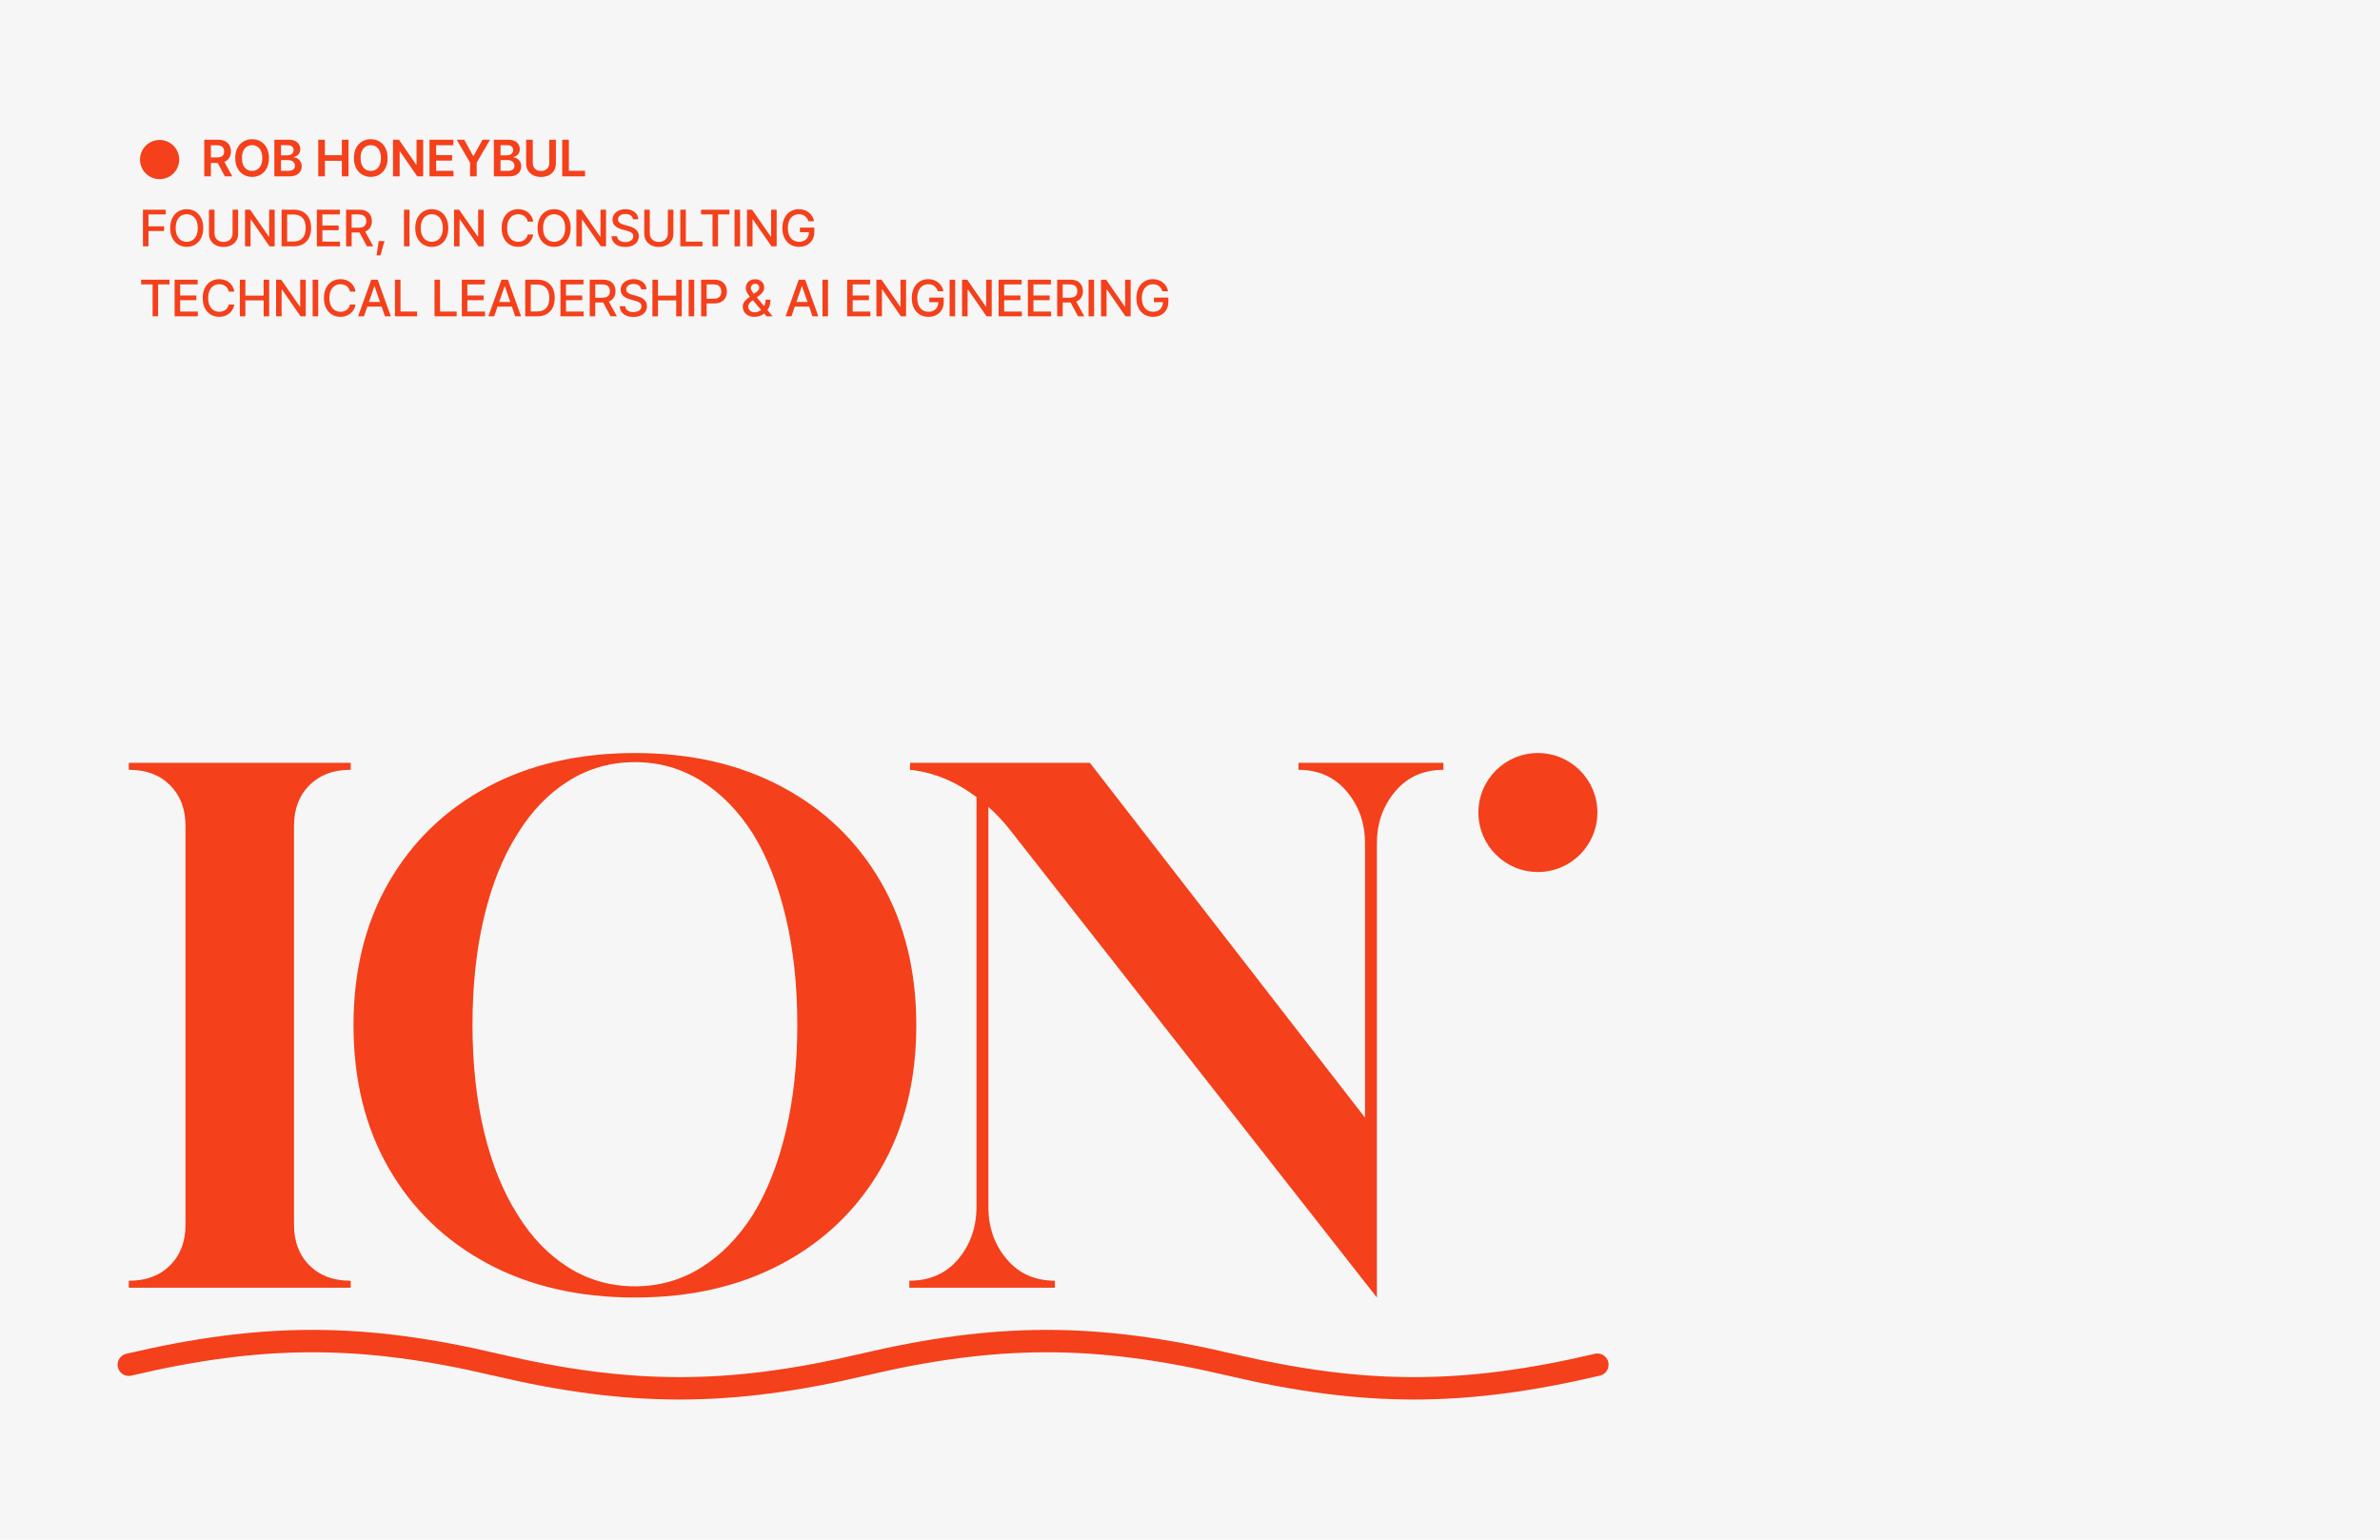
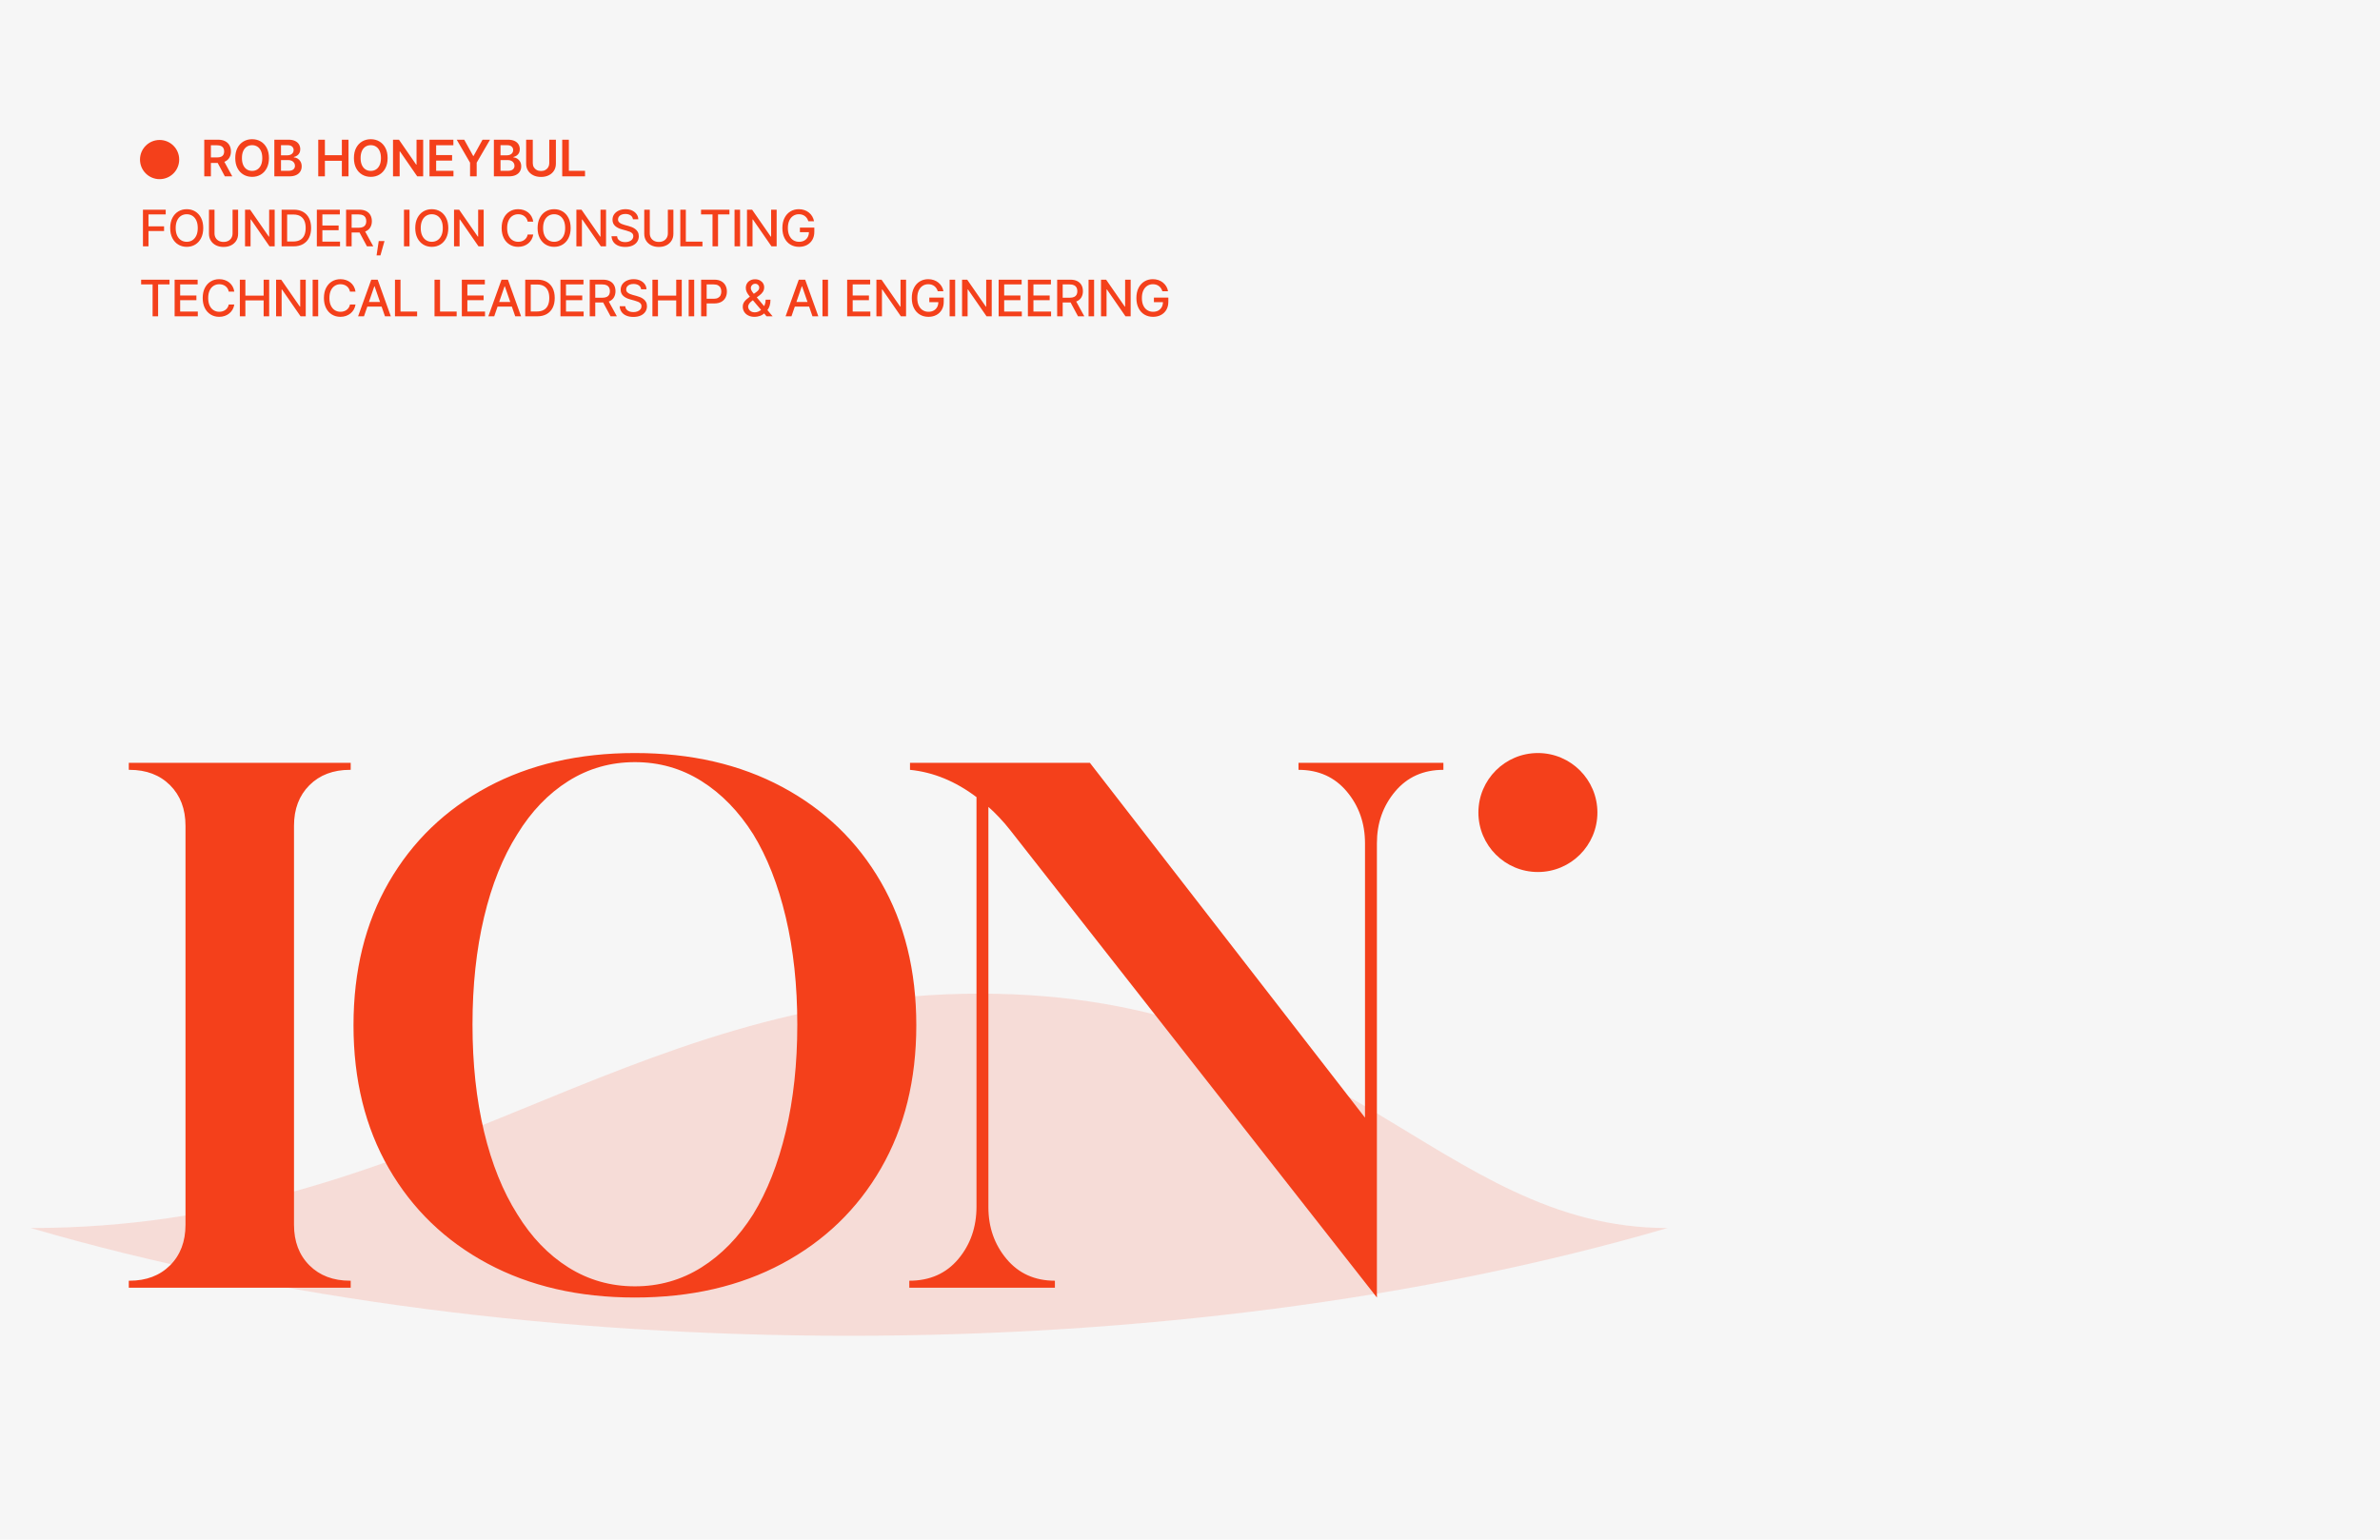
<svg xmlns="http://www.w3.org/2000/svg" viewBox="0 0 850 550" width="850" height="550">
  <rect width="850" height="550" fill="#F6F6F6" />
  <circle cx="57.00" cy="57.00" r="7.00" fill="#F4401B" />
  <path fill="#F4401B" d="M72.949 63.0V49.904H77.862Q79.374 49.904 80.398 50.432Q81.422 50.959 81.949 51.904Q82.477 52.849 82.477 54.097Q82.477 55.354 81.945 56.276Q81.413 57.199 80.376 57.7Q79.339 58.201 77.827 58.201H74.338V56.241H77.502Q78.39 56.241 78.957 55.995Q79.523 55.749 79.792 55.27Q80.06 54.791 80.06 54.097Q80.06 53.402 79.787 52.906Q79.515 52.409 78.952 52.15Q78.39 51.891 77.493 51.891H75.322V63.0ZM80.306 63.0 77.133 57.059H79.717L82.96 63.0ZM90.044 63.176Q88.33 63.176 86.963 62.376Q85.596 61.576 84.81 60.073Q84.023 58.57 84.023 56.461Q84.023 54.343 84.81 52.835Q85.596 51.328 86.963 50.528Q88.33 49.729 90.044 49.729Q91.766 49.729 93.12 50.528Q94.473 51.328 95.264 52.835Q96.055 54.343 96.055 56.461Q96.055 58.57 95.264 60.073Q94.473 61.576 93.12 62.376Q91.766 63.176 90.044 63.176ZM90.044 61.049Q91.107 61.049 91.924 60.521Q92.742 59.994 93.208 58.97Q93.673 57.946 93.673 56.461Q93.673 54.967 93.208 53.938Q92.742 52.91 91.924 52.383Q91.107 51.855 90.044 51.855Q88.98 51.855 88.158 52.383Q87.337 52.91 86.871 53.938Q86.405 54.967 86.405 56.461Q86.405 57.946 86.871 58.97Q87.337 59.994 88.158 60.521Q88.98 61.049 90.044 61.049ZM97.98 63.0V49.904H103.007Q104.422 49.904 105.363 50.348Q106.303 50.792 106.769 51.561Q107.235 52.33 107.235 53.297Q107.235 54.097 106.931 54.664Q106.628 55.23 106.11 55.582Q105.591 55.934 104.949 56.092V56.224Q105.653 56.25 106.29 56.641Q106.927 57.032 107.336 57.735Q107.744 58.438 107.744 59.432Q107.744 60.451 107.257 61.255Q106.769 62.06 105.78 62.53Q104.791 63.0 103.288 63.0ZM100.353 61.022H102.902Q104.194 61.022 104.769 60.521Q105.345 60.021 105.345 59.247Q105.345 58.658 105.055 58.192Q104.765 57.727 104.233 57.454Q103.701 57.182 102.981 57.182H100.353ZM100.353 55.477H102.708Q103.315 55.477 103.807 55.248Q104.299 55.02 104.585 54.602Q104.87 54.185 104.87 53.613Q104.87 52.857 104.334 52.361Q103.798 51.864 102.761 51.864H100.353ZM113.659 63.0V49.904H116.032V55.45H122.096V49.904H124.469V63.0H122.096V57.445H116.032V63.0ZM132.423 63.176Q130.709 63.176 129.342 62.376Q127.976 61.576 127.189 60.073Q126.403 58.57 126.403 56.461Q126.403 54.343 127.189 52.835Q127.976 51.328 129.342 50.528Q130.709 49.729 132.423 49.729Q134.146 49.729 135.499 50.528Q136.853 51.328 137.644 52.835Q138.435 54.343 138.435 56.461Q138.435 58.57 137.644 60.073Q136.853 61.576 135.499 62.376Q134.146 63.176 132.423 63.176ZM132.423 61.049Q133.487 61.049 134.304 60.521Q135.121 59.994 135.587 58.97Q136.053 57.946 136.053 56.461Q136.053 54.967 135.587 53.938Q135.121 52.91 134.304 52.383Q133.487 51.855 132.423 51.855Q131.36 51.855 130.538 52.383Q129.716 52.91 129.25 53.938Q128.784 54.967 128.784 56.461Q128.784 57.946 129.25 58.97Q129.716 59.994 130.538 60.521Q131.36 61.049 132.423 61.049ZM151.135 49.904V63.0H149.008L142.847 54.079H142.732V63.0H140.359V49.904H142.486L148.647 58.825H148.762V49.904ZM153.393 63.0V49.904H161.918V51.891H155.766V55.406H161.461V57.366H155.766V61.014H161.954V63.0ZM163.113 49.904H165.794L168.993 55.705H169.134L172.333 49.904H175.014L170.241 58.113V63.0H167.877V58.113ZM176.385 63.0V49.904H181.412Q182.827 49.904 183.767 50.348Q184.708 50.792 185.174 51.561Q185.639 52.33 185.639 53.297Q185.639 54.097 185.336 54.664Q185.033 55.23 184.514 55.582Q183.996 55.934 183.354 56.092V56.224Q184.057 56.25 184.695 56.641Q185.332 57.032 185.74 57.735Q186.149 58.438 186.149 59.432Q186.149 60.451 185.661 61.255Q185.174 62.06 184.185 62.53Q183.196 63.0 181.693 63.0ZM178.758 61.022H181.306Q182.598 61.022 183.174 60.521Q183.75 60.021 183.75 59.247Q183.75 58.658 183.46 58.192Q183.17 57.727 182.638 57.454Q182.106 57.182 181.386 57.182H178.758ZM178.758 55.477H181.113Q181.719 55.477 182.212 55.248Q182.704 55.02 182.99 54.602Q183.275 54.185 183.275 53.613Q183.275 52.857 182.739 52.361Q182.203 51.864 181.166 51.864H178.758ZM196.168 49.904H198.533V58.456Q198.533 59.862 197.873 60.93Q197.214 61.998 196.019 62.6Q194.824 63.202 193.224 63.202Q191.624 63.202 190.429 62.6Q189.234 61.998 188.57 60.93Q187.907 59.862 187.907 58.456V49.904H190.28V58.263Q190.28 59.089 190.64 59.722Q191 60.354 191.664 60.719Q192.328 61.084 193.224 61.084Q194.121 61.084 194.78 60.719Q195.439 60.354 195.804 59.722Q196.168 59.089 196.168 58.263ZM200.791 63.0V49.904H203.164V61.014H208.939V63.0Z" />
  <path fill="#F4401B" d="M51.055 88.0V74.904H59.185V76.601H53.032V80.846H58.596V82.533H53.032V88.0ZM66.69 88.176Q65.003 88.176 63.667 87.367Q62.331 86.559 61.557 85.051Q60.784 83.544 60.784 81.461Q60.784 79.36 61.557 77.853Q62.331 76.346 63.667 75.537Q65.003 74.729 66.69 74.729Q68.395 74.729 69.722 75.537Q71.049 76.346 71.818 77.853Q72.588 79.36 72.588 81.461Q72.588 83.553 71.818 85.056Q71.049 86.559 69.722 87.367Q68.395 88.176 66.69 88.176ZM66.69 86.374Q67.824 86.374 68.712 85.812Q69.599 85.249 70.113 84.15Q70.628 83.052 70.628 81.461Q70.628 79.861 70.113 78.758Q69.599 77.655 68.712 77.093Q67.824 76.53 66.69 76.53Q65.565 76.53 64.673 77.093Q63.781 77.655 63.262 78.758Q62.744 79.861 62.744 81.461Q62.744 83.052 63.262 84.15Q63.781 85.249 64.673 85.812Q65.565 86.374 66.69 86.374ZM83.064 74.904H85.041V83.518Q85.041 84.889 84.395 85.948Q83.749 87.007 82.58 87.609Q81.411 88.211 79.838 88.211Q78.274 88.211 77.1 87.609Q75.927 87.007 75.281 85.948Q74.635 84.889 74.635 83.518V74.904H76.613V83.359Q76.613 84.247 77.004 84.937Q77.395 85.627 78.12 86.022Q78.845 86.418 79.838 86.418Q80.84 86.418 81.561 86.022Q82.282 85.627 82.673 84.937Q83.064 84.247 83.064 83.359ZM98.101 74.904V88.0H96.256L89.62 78.402H89.488V88.0H87.511V74.904H89.339L96.001 84.52H96.124V74.904ZM104.816 88.0H101.582V86.269H104.702Q106.196 86.269 107.189 85.71Q108.182 85.152 108.674 84.067Q109.167 82.981 109.167 81.435Q109.167 79.896 108.679 78.824Q108.191 77.752 107.224 77.194Q106.257 76.636 104.825 76.636H101.511V74.904H104.948Q106.873 74.904 108.252 75.687Q109.632 76.469 110.371 77.932Q111.109 79.396 111.109 81.435Q111.109 83.482 110.366 84.95Q109.624 86.418 108.217 87.209Q106.811 88.0 104.816 88.0ZM102.548 74.904V88.0H100.571V74.904ZM113.156 88.0V74.904H121.374V76.601H115.134V80.547H120.935V82.234H115.134V86.304H121.436V88.0ZM123.606 88.0V74.904H128.282Q129.803 74.904 130.805 75.427Q131.806 75.95 132.307 76.877Q132.808 77.805 132.808 79.018Q132.808 80.213 132.307 81.127Q131.806 82.041 130.8 82.542Q129.794 83.043 128.264 83.043H124.74V81.355H128.08Q129.056 81.355 129.658 81.074Q130.26 80.793 130.536 80.274Q130.813 79.756 130.813 79.018Q130.813 78.271 130.532 77.73Q130.251 77.189 129.649 76.895Q129.047 76.601 128.071 76.601H125.584V88.0ZM131.059 88.0 127.887 82.085H130.075L133.309 88.0ZM134.487 91.243 135.26 86.119H137.317L135.867 91.243ZM146.255 74.904V88.0H144.277V74.904ZM154.208 88.176Q152.521 88.176 151.185 87.367Q149.849 86.559 149.076 85.051Q148.302 83.544 148.302 81.461Q148.302 79.36 149.076 77.853Q149.849 76.346 151.185 75.537Q152.521 74.729 154.208 74.729Q155.913 74.729 157.241 75.537Q158.568 76.346 159.337 77.853Q160.106 79.36 160.106 81.461Q160.106 83.553 159.337 85.056Q158.568 86.559 157.241 87.367Q155.913 88.176 154.208 88.176ZM154.208 86.374Q155.342 86.374 156.23 85.812Q157.118 85.249 157.632 84.15Q158.146 83.052 158.146 81.461Q158.146 79.861 157.632 78.758Q157.118 77.655 156.23 77.093Q155.342 76.53 154.208 76.53Q153.083 76.53 152.191 77.093Q151.299 77.655 150.781 78.758Q150.262 79.861 150.262 81.461Q150.262 83.052 150.781 84.15Q151.299 85.249 152.191 85.812Q153.083 86.374 154.208 86.374ZM172.744 74.904V88.0H170.898L164.263 78.402H164.131V88.0H162.153V74.904H163.981L170.644 84.52H170.767V74.904ZM185.048 88.176Q183.361 88.176 182.025 87.367Q180.689 86.559 179.924 85.051Q179.159 83.544 179.159 81.461Q179.159 79.36 179.929 77.853Q180.698 76.346 182.029 75.537Q183.361 74.729 185.048 74.729Q186.085 74.729 186.995 75.027Q187.905 75.326 188.625 75.897Q189.346 76.469 189.816 77.295Q190.286 78.121 190.445 79.167H188.458Q188.344 78.525 188.032 78.038Q187.72 77.55 187.267 77.211Q186.815 76.873 186.257 76.702Q185.699 76.53 185.075 76.53Q183.95 76.53 183.049 77.097Q182.148 77.664 181.634 78.767Q181.119 79.87 181.119 81.461Q181.119 83.061 181.638 84.155Q182.157 85.249 183.053 85.812Q183.95 86.374 185.066 86.374Q185.69 86.374 186.243 86.207Q186.797 86.04 187.254 85.706Q187.711 85.372 188.023 84.893Q188.335 84.414 188.458 83.781H190.445Q190.295 84.757 189.838 85.561Q189.381 86.365 188.669 86.95Q187.957 87.534 187.043 87.855Q186.129 88.176 185.048 88.176ZM197.906 88.176Q196.219 88.176 194.883 87.367Q193.547 86.559 192.773 85.051Q192 83.544 192 81.461Q192 79.36 192.773 77.853Q193.547 76.346 194.883 75.537Q196.219 74.729 197.906 74.729Q199.611 74.729 200.938 75.537Q202.266 76.346 203.035 77.853Q203.804 79.36 203.804 81.461Q203.804 83.553 203.035 85.056Q202.266 86.559 200.938 87.367Q199.611 88.176 197.906 88.176ZM197.906 86.374Q199.04 86.374 199.928 85.812Q200.815 85.249 201.33 84.15Q201.844 83.052 201.844 81.461Q201.844 79.861 201.33 78.758Q200.815 77.655 199.928 77.093Q199.04 76.53 197.906 76.53Q196.781 76.53 195.889 77.093Q194.997 77.655 194.478 78.758Q193.96 79.861 193.96 81.461Q193.96 83.052 194.478 84.15Q194.997 85.249 195.889 85.812Q196.781 86.374 197.906 86.374ZM216.442 74.904V88.0H214.596L207.961 78.402H207.829V88.0H205.851V74.904H207.679L214.341 84.52H214.464V74.904ZM223.297 88.211Q221.829 88.211 220.753 87.75Q219.676 87.288 219.07 86.427Q218.463 85.565 218.393 84.379H220.379Q220.441 85.091 220.841 85.561Q221.24 86.031 221.882 86.26Q222.524 86.488 223.288 86.488Q224.123 86.488 224.782 86.225Q225.442 85.961 225.815 85.482Q226.189 85.003 226.189 84.361Q226.189 83.781 225.859 83.412Q225.53 83.043 224.967 82.801Q224.405 82.56 223.701 82.375L222.163 81.953Q220.581 81.531 219.667 80.692Q218.753 79.853 218.753 78.49Q218.753 77.356 219.364 76.513Q219.975 75.669 221.025 75.199Q222.075 74.729 223.385 74.729Q224.721 74.729 225.736 75.199Q226.751 75.669 227.344 76.482Q227.938 77.295 227.964 78.341H226.048Q225.943 77.436 225.209 76.935Q224.475 76.434 223.341 76.434Q222.55 76.434 221.957 76.684Q221.364 76.935 221.043 77.374Q220.722 77.813 220.722 78.385Q220.722 79.0 221.104 79.387Q221.487 79.773 222.036 79.998Q222.585 80.222 223.095 80.362L224.369 80.705Q224.993 80.863 225.653 81.127Q226.312 81.391 226.879 81.817Q227.446 82.243 227.793 82.872Q228.14 83.5 228.14 84.388Q228.14 85.486 227.569 86.352Q226.997 87.218 225.916 87.714Q224.835 88.211 223.297 88.211ZM238.519 74.904H240.497V83.518Q240.497 84.889 239.851 85.948Q239.205 87.007 238.036 87.609Q236.867 88.211 235.294 88.211Q233.729 88.211 232.556 87.609Q231.383 87.007 230.737 85.948Q230.091 84.889 230.091 83.518V74.904H232.068V83.359Q232.068 84.247 232.459 84.937Q232.85 85.627 233.576 86.022Q234.301 86.418 235.294 86.418Q236.296 86.418 237.016 86.022Q237.737 85.627 238.128 84.937Q238.519 84.247 238.519 83.359ZM242.966 88.0V74.904H244.944V86.304H250.876V88.0ZM250.375 76.601V74.904H260.518V76.601H256.44V88.0H254.471V76.601ZM264.314 74.904V88.0H262.337V74.904ZM277.374 74.904V88.0H275.529L268.893 78.402H268.761V88.0H266.784V74.904H268.612L275.274 84.52H275.397V74.904ZM285.381 88.176Q283.606 88.176 282.265 87.358Q280.925 86.541 280.173 85.034Q279.422 83.526 279.422 81.461Q279.422 79.369 280.182 77.862Q280.942 76.354 282.27 75.542Q283.597 74.729 285.293 74.729Q286.348 74.729 287.266 75.041Q288.185 75.353 288.901 75.933Q289.617 76.513 290.087 77.299Q290.558 78.086 290.725 79.044H288.703Q288.519 78.455 288.211 77.994Q287.903 77.532 287.473 77.203Q287.042 76.873 286.502 76.702Q285.961 76.53 285.302 76.53Q284.194 76.53 283.307 77.097Q282.419 77.664 281.9 78.763Q281.382 79.861 281.382 81.452Q281.382 83.043 281.9 84.142Q282.419 85.24 283.324 85.807Q284.23 86.374 285.381 86.374Q286.444 86.374 287.235 85.939Q288.026 85.504 288.466 84.713Q288.905 83.922 288.905 82.841L289.424 82.938H285.68V81.303H290.83V82.797Q290.83 84.449 290.131 85.653Q289.433 86.857 288.198 87.517Q286.963 88.176 285.381 88.176Z" />
  <path fill="#F4401B" d="M50.404 101.601V99.904H60.547V101.601H56.469V113.0H54.5V101.601ZM62.366 113.0V99.904H70.584V101.601H64.343V105.547H70.144V107.234H64.343V111.304H70.645V113.0ZM78.282 113.176Q76.595 113.176 75.259 112.367Q73.923 111.559 73.158 110.051Q72.394 108.544 72.394 106.461Q72.394 104.36 73.163 102.853Q73.932 101.346 75.263 100.537Q76.595 99.729 78.282 99.729Q79.32 99.729 80.229 100.027Q81.139 100.326 81.86 100.897Q82.58 101.469 83.051 102.295Q83.521 103.121 83.679 104.167H81.693Q81.578 103.525 81.266 103.038Q80.954 102.55 80.502 102.211Q80.049 101.873 79.491 101.702Q78.933 101.53 78.309 101.53Q77.184 101.53 76.283 102.097Q75.382 102.664 74.868 103.767Q74.354 104.87 74.354 106.461Q74.354 108.061 74.872 109.155Q75.391 110.249 76.287 110.812Q77.184 111.374 78.3 111.374Q78.924 111.374 79.478 111.207Q80.032 111.04 80.489 110.706Q80.946 110.372 81.258 109.893Q81.57 109.414 81.693 108.781H83.679Q83.53 109.757 83.073 110.561Q82.616 111.365 81.904 111.95Q81.192 112.534 80.278 112.855Q79.364 113.176 78.282 113.176ZM85.656 113.0V99.904H87.634V105.6H94.155V99.904H96.133V113.0H94.155V107.296H87.634V113.0ZM109.193 99.904V113.0H107.347L100.711 103.402H100.58V113.0H98.602V99.904H100.43L107.092 109.52H107.215V99.904ZM113.64 99.904V113.0H111.662V99.904ZM121.576 113.176Q119.889 113.176 118.553 112.367Q117.217 111.559 116.452 110.051Q115.687 108.544 115.687 106.461Q115.687 104.36 116.456 102.853Q117.225 101.346 118.557 100.537Q119.889 99.729 121.576 99.729Q122.613 99.729 123.523 100.027Q124.432 100.326 125.153 100.897Q125.874 101.469 126.344 102.295Q126.814 103.121 126.972 104.167H124.986Q124.872 103.525 124.56 103.038Q124.248 102.55 123.795 102.211Q123.343 101.873 122.785 101.702Q122.226 101.53 121.602 101.53Q120.477 101.53 119.577 102.097Q118.676 102.664 118.161 103.767Q117.647 104.87 117.647 106.461Q117.647 108.061 118.166 109.155Q118.684 110.249 119.581 110.812Q120.477 111.374 121.594 111.374Q122.218 111.374 122.771 111.207Q123.325 111.04 123.782 110.706Q124.239 110.372 124.551 109.893Q124.863 109.414 124.986 108.781H126.972Q126.823 109.757 126.366 110.561Q125.909 111.365 125.197 111.95Q124.485 112.534 123.571 112.855Q122.657 113.176 121.576 113.176ZM129.987 113.0H127.886L132.597 99.904H134.882L139.584 113.0H137.493L133.784 102.286H133.678ZM130.338 107.876H137.132V109.528H130.338ZM141.061 113.0V99.904H143.038V111.304H148.971V113.0ZM155.184 113.0V99.904H157.162V111.304H163.094V113.0ZM164.939 113.0V99.904H173.157V101.601H166.917V105.547H172.718V107.234H166.917V111.304H173.219V113.0ZM176.506 113.0H174.405L179.116 99.904H181.401L186.103 113.0H184.011L180.302 102.286H180.197ZM176.857 107.876H183.651V109.528H176.857ZM191.825 113.0H188.59V111.269H191.71Q193.204 111.269 194.198 110.71Q195.191 110.152 195.683 109.067Q196.175 107.981 196.175 106.435Q196.175 104.896 195.687 103.824Q195.2 102.752 194.233 102.194Q193.266 101.636 191.833 101.636H188.52V99.904H191.956Q193.881 99.904 195.261 100.687Q196.641 101.469 197.379 102.932Q198.118 104.396 198.118 106.435Q198.118 108.482 197.375 109.95Q196.632 111.418 195.226 112.209Q193.82 113.0 191.825 113.0ZM189.557 99.904V113.0H187.579V99.904ZM200.165 113.0V99.904H208.383V101.601H202.143V105.547H207.943V107.234H202.143V111.304H208.444V113.0ZM210.615 113.0V99.904H215.291Q216.811 99.904 217.813 100.427Q218.815 100.95 219.316 101.877Q219.817 102.805 219.817 104.018Q219.817 105.213 219.316 106.127Q218.815 107.041 217.809 107.542Q216.802 108.043 215.273 108.043H211.749V106.355H215.088Q216.064 106.355 216.666 106.074Q217.268 105.793 217.545 105.274Q217.822 104.756 217.822 104.018Q217.822 103.271 217.541 102.73Q217.259 102.189 216.657 101.895Q216.055 101.601 215.08 101.601H212.592V113.0ZM218.068 113.0 214.895 107.085H217.084L220.318 113.0ZM226.215 113.211Q224.747 113.211 223.671 112.75Q222.594 112.288 221.988 111.427Q221.381 110.565 221.311 109.379H223.297Q223.359 110.091 223.759 110.561Q224.158 111.031 224.8 111.26Q225.442 111.488 226.206 111.488Q227.041 111.488 227.7 111.225Q228.36 110.961 228.733 110.482Q229.107 110.003 229.107 109.361Q229.107 108.781 228.777 108.412Q228.448 108.043 227.885 107.801Q227.323 107.56 226.619 107.375L225.081 106.953Q223.499 106.531 222.585 105.692Q221.671 104.853 221.671 103.49Q221.671 102.356 222.282 101.513Q222.893 100.669 223.943 100.199Q224.993 99.729 226.303 99.729Q227.639 99.729 228.654 100.199Q229.669 100.669 230.262 101.482Q230.856 102.295 230.882 103.341H228.966Q228.861 102.436 228.127 101.935Q227.393 101.434 226.259 101.434Q225.468 101.434 224.875 101.684Q224.281 101.935 223.961 102.374Q223.64 102.813 223.64 103.385Q223.64 104.0 224.022 104.387Q224.405 104.773 224.954 104.998Q225.503 105.222 226.013 105.362L227.287 105.705Q227.911 105.863 228.571 106.127Q229.23 106.391 229.797 106.817Q230.364 107.243 230.711 107.872Q231.058 108.5 231.058 109.388Q231.058 110.486 230.487 111.352Q229.915 112.218 228.834 112.714Q227.753 113.211 226.215 113.211ZM233.009 113.0V99.904H234.986V105.6H241.508V99.904H243.485V113.0H241.508V107.296H234.986V113.0ZM247.932 99.904V113.0H245.955V99.904ZM250.402 113.0V99.904H255.077Q256.598 99.904 257.6 100.462Q258.602 101.021 259.103 101.983Q259.604 102.945 259.604 104.149Q259.604 105.354 259.103 106.316Q258.602 107.278 257.595 107.836Q256.589 108.395 255.06 108.395H251.861V106.725H254.875Q255.851 106.725 256.453 106.391Q257.055 106.057 257.332 105.472Q257.609 104.888 257.609 104.149Q257.609 103.402 257.332 102.827Q257.055 102.251 256.448 101.926Q255.842 101.601 254.866 101.601H252.379V113.0ZM269.517 113.185Q268.207 113.185 267.254 112.706Q266.3 112.227 265.786 111.4Q265.272 110.574 265.272 109.52Q265.272 108.72 265.619 108.109Q265.966 107.498 266.564 106.971Q267.162 106.443 267.917 105.881L270.036 104.387Q270.554 104.018 270.857 103.64Q271.161 103.262 271.161 102.673Q271.161 102.216 270.765 101.79Q270.37 101.363 269.702 101.363Q269.245 101.363 268.897 101.587Q268.55 101.812 268.352 102.159Q268.155 102.506 268.155 102.893Q268.155 103.332 268.405 103.793Q268.656 104.255 269.047 104.734Q269.438 105.213 269.869 105.74L275.942 113.0H273.78L268.752 107.094Q268.12 106.338 267.575 105.674Q267.03 105.011 266.696 104.334Q266.362 103.657 266.362 102.866Q266.362 101.961 266.775 101.262Q267.188 100.563 267.931 100.164Q268.673 99.764 269.658 99.764Q270.677 99.764 271.402 100.159Q272.127 100.555 272.523 101.205Q272.918 101.855 272.918 102.629Q272.918 103.552 272.453 104.259Q271.987 104.967 271.178 105.564L268.541 107.507Q267.777 108.069 267.482 108.619Q267.188 109.168 267.188 109.467Q267.188 110.038 267.478 110.517Q267.768 110.996 268.295 111.286Q268.823 111.576 269.535 111.576Q270.255 111.576 270.95 111.255Q271.644 110.935 272.206 110.341Q272.769 109.748 273.107 108.913Q273.446 108.078 273.446 107.05H275.168Q275.168 108.315 274.883 109.19Q274.597 110.064 274.188 110.609Q273.78 111.154 273.428 111.462Q273.314 111.567 273.208 111.668Q273.103 111.77 272.989 111.875Q272.321 112.543 271.376 112.864Q270.431 113.185 269.517 113.185ZM282.665 113.0H280.564L285.275 99.904H287.56L292.262 113.0H290.171L286.462 102.286H286.356ZM283.016 107.876H289.81V109.528H283.016ZM295.716 99.904V113.0H293.739V99.904ZM302.553 113.0V99.904H310.771V101.601H304.531V105.547H310.332V107.234H304.531V111.304H310.833V113.0ZM323.594 99.904V113.0H321.748L315.113 103.402H314.981V113.0H313.003V99.904H314.831L321.493 109.52H321.616V99.904ZM331.601 113.176Q329.825 113.176 328.485 112.358Q327.144 111.541 326.393 110.034Q325.642 108.526 325.642 106.461Q325.642 104.369 326.402 102.862Q327.162 101.354 328.489 100.542Q329.816 99.729 331.513 99.729Q332.567 99.729 333.486 100.041Q334.404 100.353 335.121 100.933Q335.837 101.513 336.307 102.299Q336.777 103.086 336.944 104.044H334.923Q334.738 103.455 334.431 102.994Q334.123 102.532 333.692 102.203Q333.262 101.873 332.721 101.702Q332.181 101.53 331.521 101.53Q330.414 101.53 329.526 102.097Q328.639 102.664 328.12 103.763Q327.601 104.861 327.601 106.452Q327.601 108.043 328.12 109.142Q328.639 110.24 329.544 110.807Q330.449 111.374 331.601 111.374Q332.664 111.374 333.455 110.939Q334.246 110.504 334.685 109.713Q335.125 108.922 335.125 107.841L335.643 107.938H331.899V106.303H337.05V107.797Q337.05 109.449 336.351 110.653Q335.652 111.857 334.417 112.517Q333.183 113.176 331.601 113.176ZM341.128 99.904V113.0H339.15V99.904ZM354.188 99.904V113.0H352.342L345.706 103.402H345.574V113.0H343.597V99.904H345.425L352.087 109.52H352.21V99.904ZM356.657 113.0V99.904H364.875V101.601H358.635V105.547H364.435V107.234H358.635V111.304H364.936V113.0ZM367.107 113.0V99.904H375.325V101.601H369.084V105.547H374.885V107.234H369.084V111.304H375.386V113.0ZM377.557 113.0V99.904H382.233Q383.753 99.904 384.755 100.427Q385.757 100.95 386.258 101.877Q386.759 102.805 386.759 104.018Q386.759 105.213 386.258 106.127Q385.757 107.041 384.751 107.542Q383.744 108.043 382.215 108.043H378.691V106.355H382.03Q383.006 106.355 383.608 106.074Q384.21 105.793 384.487 105.274Q384.764 104.756 384.764 104.018Q384.764 103.271 384.483 102.73Q384.201 102.189 383.599 101.895Q382.997 101.601 382.022 101.601H379.534V113.0ZM385.01 113.0 381.837 107.085H384.026L387.26 113.0ZM390.749 99.904V113.0H388.771V99.904ZM403.809 99.904V113.0H401.963L395.328 103.402H395.196V113.0H393.218V99.904H395.046L401.708 109.52H401.831V99.904ZM411.815 113.176Q410.04 113.176 408.7 112.358Q407.359 111.541 406.608 110.034Q405.856 108.526 405.856 106.461Q405.856 104.369 406.617 102.862Q407.377 101.354 408.704 100.542Q410.031 99.729 411.728 99.729Q412.782 99.729 413.701 100.041Q414.619 100.353 415.335 100.933Q416.052 101.513 416.522 102.299Q416.992 103.086 417.159 104.044H415.138Q414.953 103.455 414.646 102.994Q414.338 102.532 413.907 102.203Q413.477 101.873 412.936 101.702Q412.396 101.53 411.736 101.53Q410.629 101.53 409.741 102.097Q408.854 102.664 408.335 103.763Q407.816 104.861 407.816 106.452Q407.816 108.043 408.335 109.142Q408.854 110.24 409.759 110.807Q410.664 111.374 411.815 111.374Q412.879 111.374 413.67 110.939Q414.461 110.504 414.9 109.713Q415.34 108.922 415.34 107.841L415.858 107.938H412.114V106.303H417.265V107.797Q417.265 109.449 416.566 110.653Q415.867 111.857 414.632 112.517Q413.398 113.176 411.815 113.176Z" />
+   <path d="M11.00 438.68 C151.28 438.68 221.42 354.95 350.01 354.95 C478.60 354.95 513.67 438.68 595.50 438.68 C420.15 490.00 186.35 490.00 11.00 438.68 Z" fill="#F4401B" fill-opacity=".14" />
  <path fill="#F4401B" d="M46.0 460.0V457.5H46.25Q55.25 457.5 60.75 452.0Q66.25 446.5 66.25 437.5V295.0Q66.25 286.0 60.75 280.5Q55.25 275.0 46.25 275.0H46.0V272.5H125.25V275.0H125.0Q116.0 275.0 110.5 280.5Q105.0 286.0 105.0 295.0V437.5Q105.0 446.5 110.5 452.0Q116.0 457.5 125.0 457.5H125.25V460.0ZM226.75 463.5Q196.75 463.5 174.125 451.375Q151.5 439.25 138.875 417.375Q126.25 395.5 126.25 366.25Q126.25 337.0 138.875 315.125Q151.5 293.25 174.125 281.125Q196.75 269.0 226.75 269.0Q256.75 269.0 279.375 281.125Q302.0 293.25 314.625 315.125Q327.25 337.0 327.25 366.25Q327.25 395.5 314.625 417.375Q302.0 439.25 279.375 451.375Q256.75 463.5 226.75 463.5ZM226.75 459.5Q239.75 459.5 250.5 452.75Q261.25 446.0 269.0 433.75Q276.5 421.5 280.625 404.25Q284.75 387.0 284.75 366.0Q284.75 345.0 280.625 327.625Q276.5 310.25 269.0 298.0Q261.25 285.75 250.5 279.0Q239.75 272.25 226.75 272.25Q213.75 272.25 203.0 279.0Q192.25 285.75 184.75 298.0Q177.0 310.25 172.875 327.625Q168.75 345.0 168.75 366.0Q168.75 387.0 172.875 404.25Q177.0 421.5 184.75 433.75Q192.25 446.0 203.0 452.75Q213.75 459.5 226.75 459.5ZM491.75 463.5 360.75 296.5Q359.0 294.25 356.875 292.0Q354.75 289.75 353.0 288.25V431.25Q353.0 442.0 359.5 449.75Q366.0 457.5 376.75 457.5V460.0H324.75V457.5Q335.75 457.5 342.25 449.75Q348.75 442.0 348.75 431.0V284.75Q337.5 276.25 325.0 275.0V272.5H389.25L487.5 399.25V301.25Q487.5 290.5 481.0 282.75Q474.5 275.0 463.75 275.0V272.5H515.5V275.0Q504.75 275.0 498.25 282.75Q491.75 290.5 491.75 301.25Z" />
  <circle cx="549.25" cy="290.25" r="21.25" fill="#F4401B" />
-   <path d="M46.00 487.50 C93.76 476.25 129.37 476.25 177.12 487.50 C224.88 498.75 260.49 498.75 308.25 487.50 C356.01 476.25 391.62 476.25 439.38 487.50 C487.13 498.75 522.74 498.75 570.50 487.50" fill="none" stroke="#F4401B" stroke-width="8.00" stroke-linecap="round" />
</svg>
